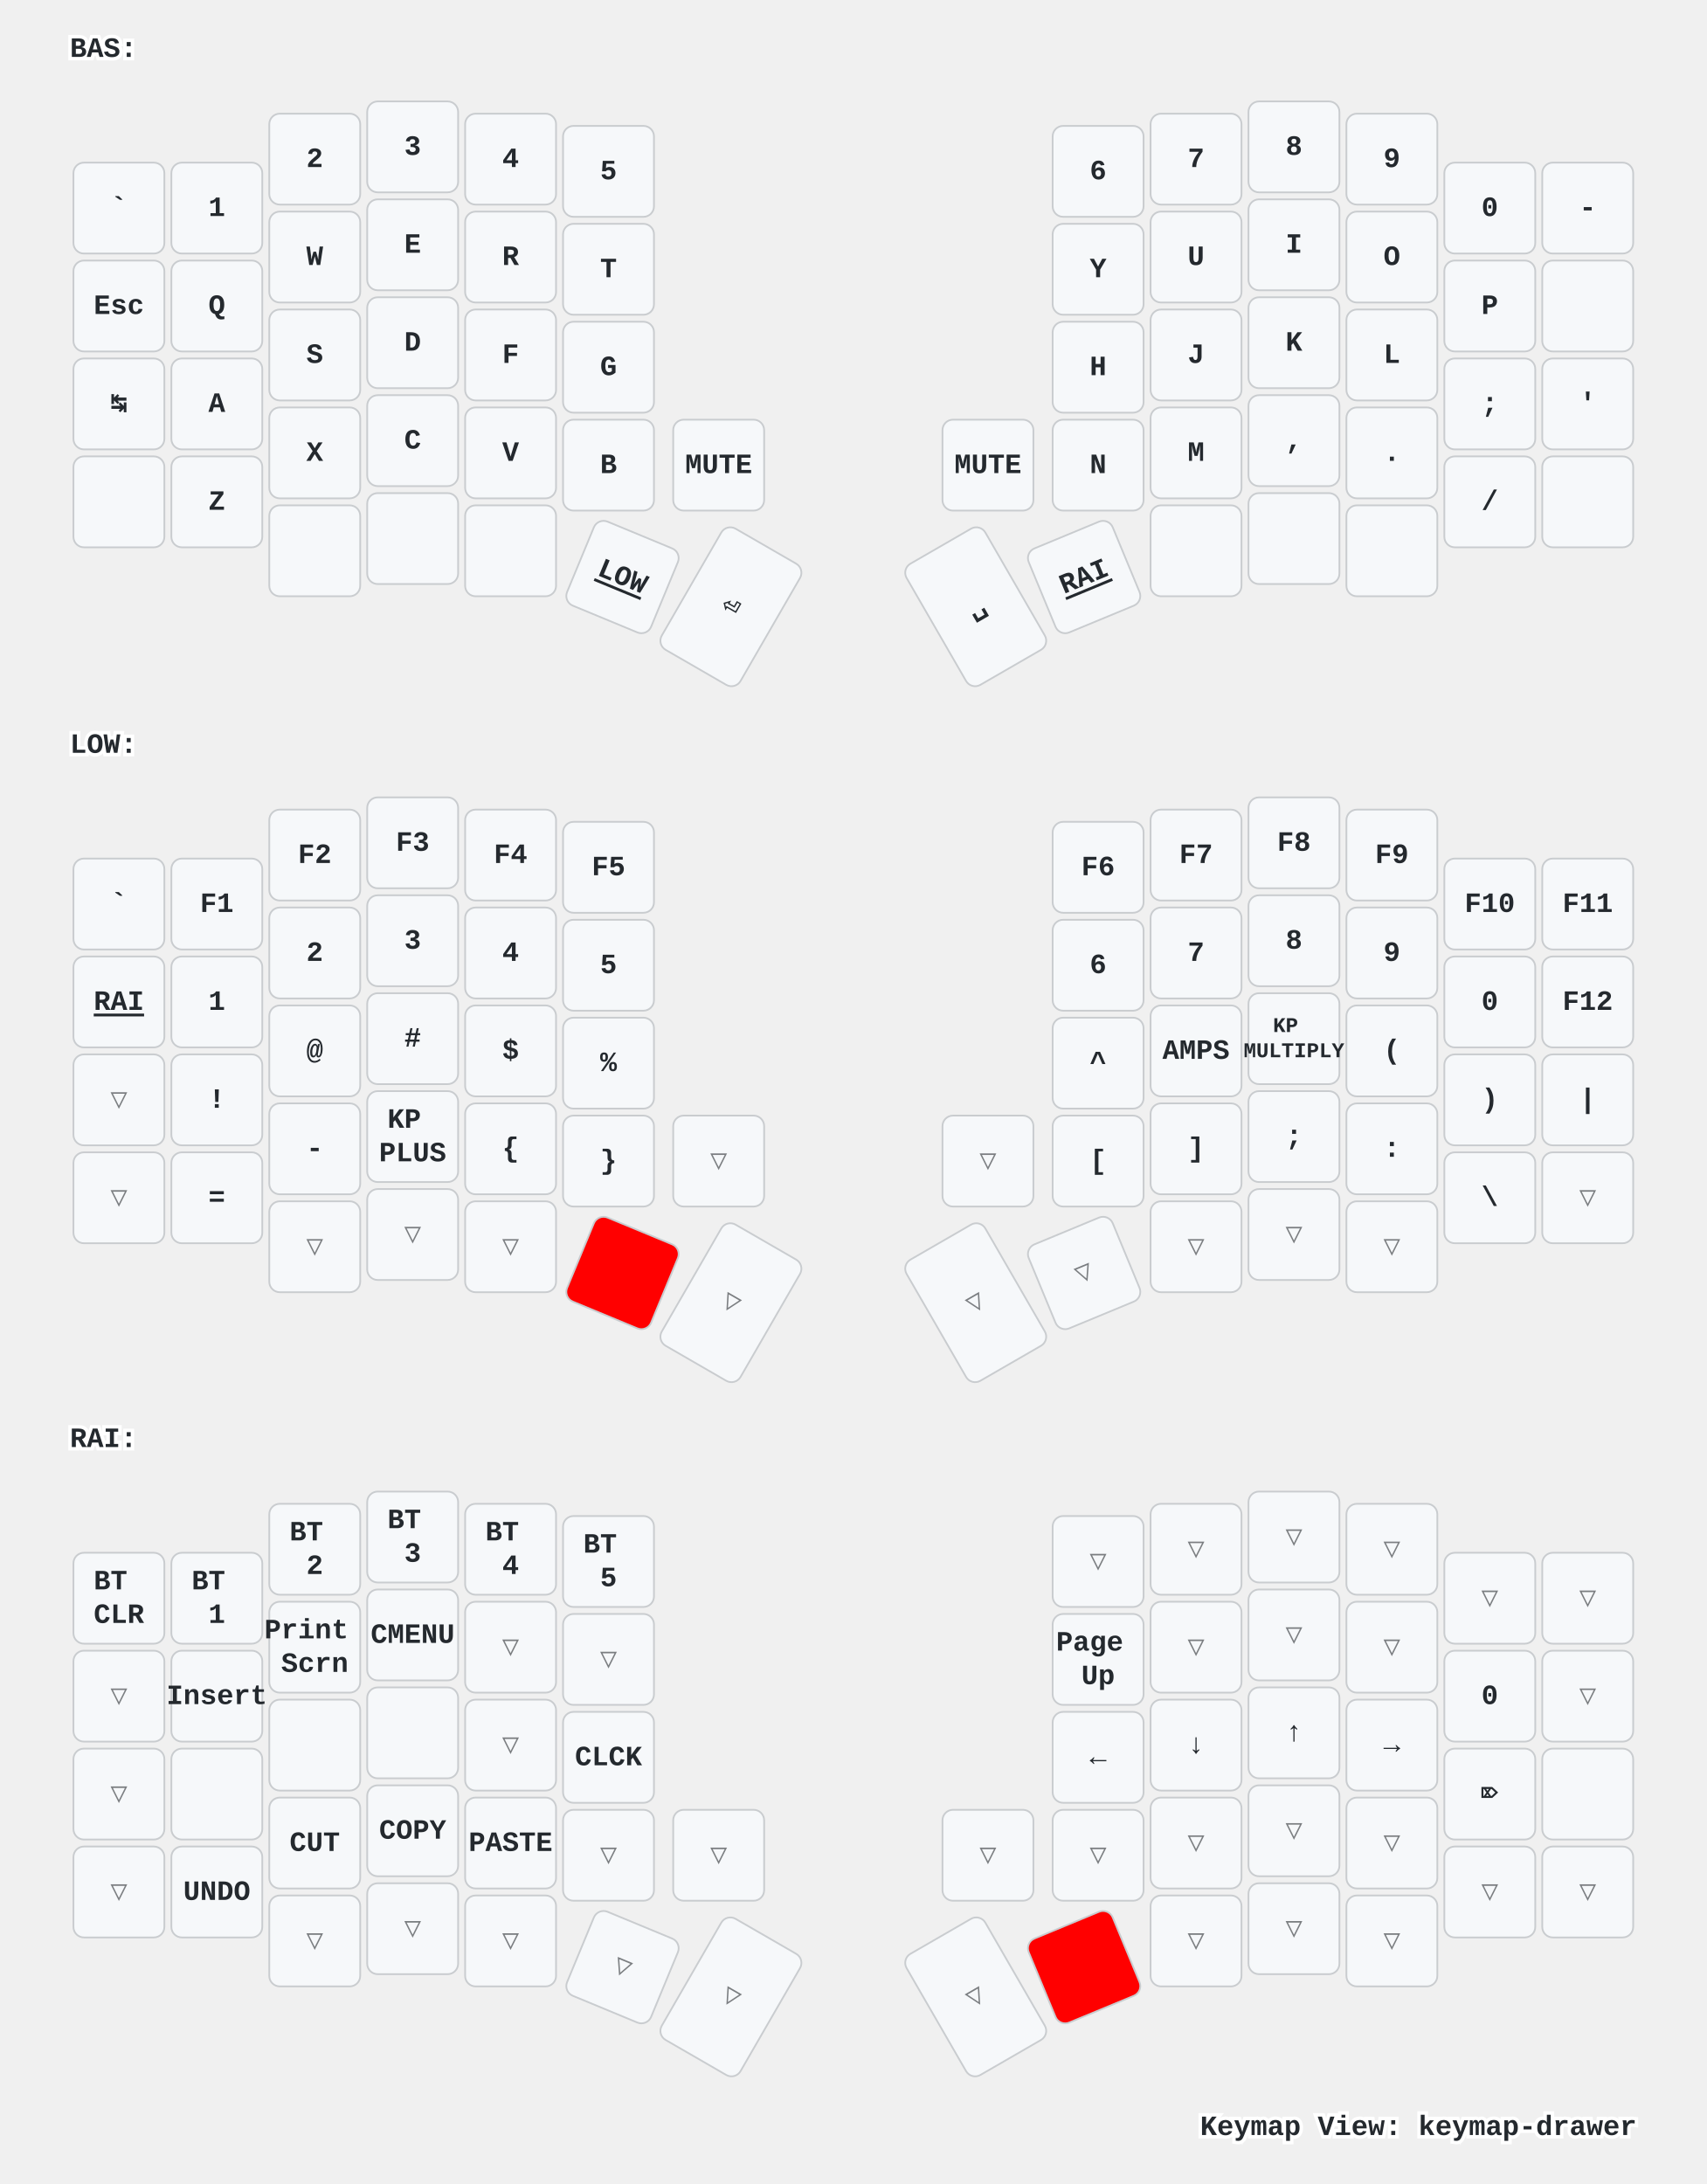
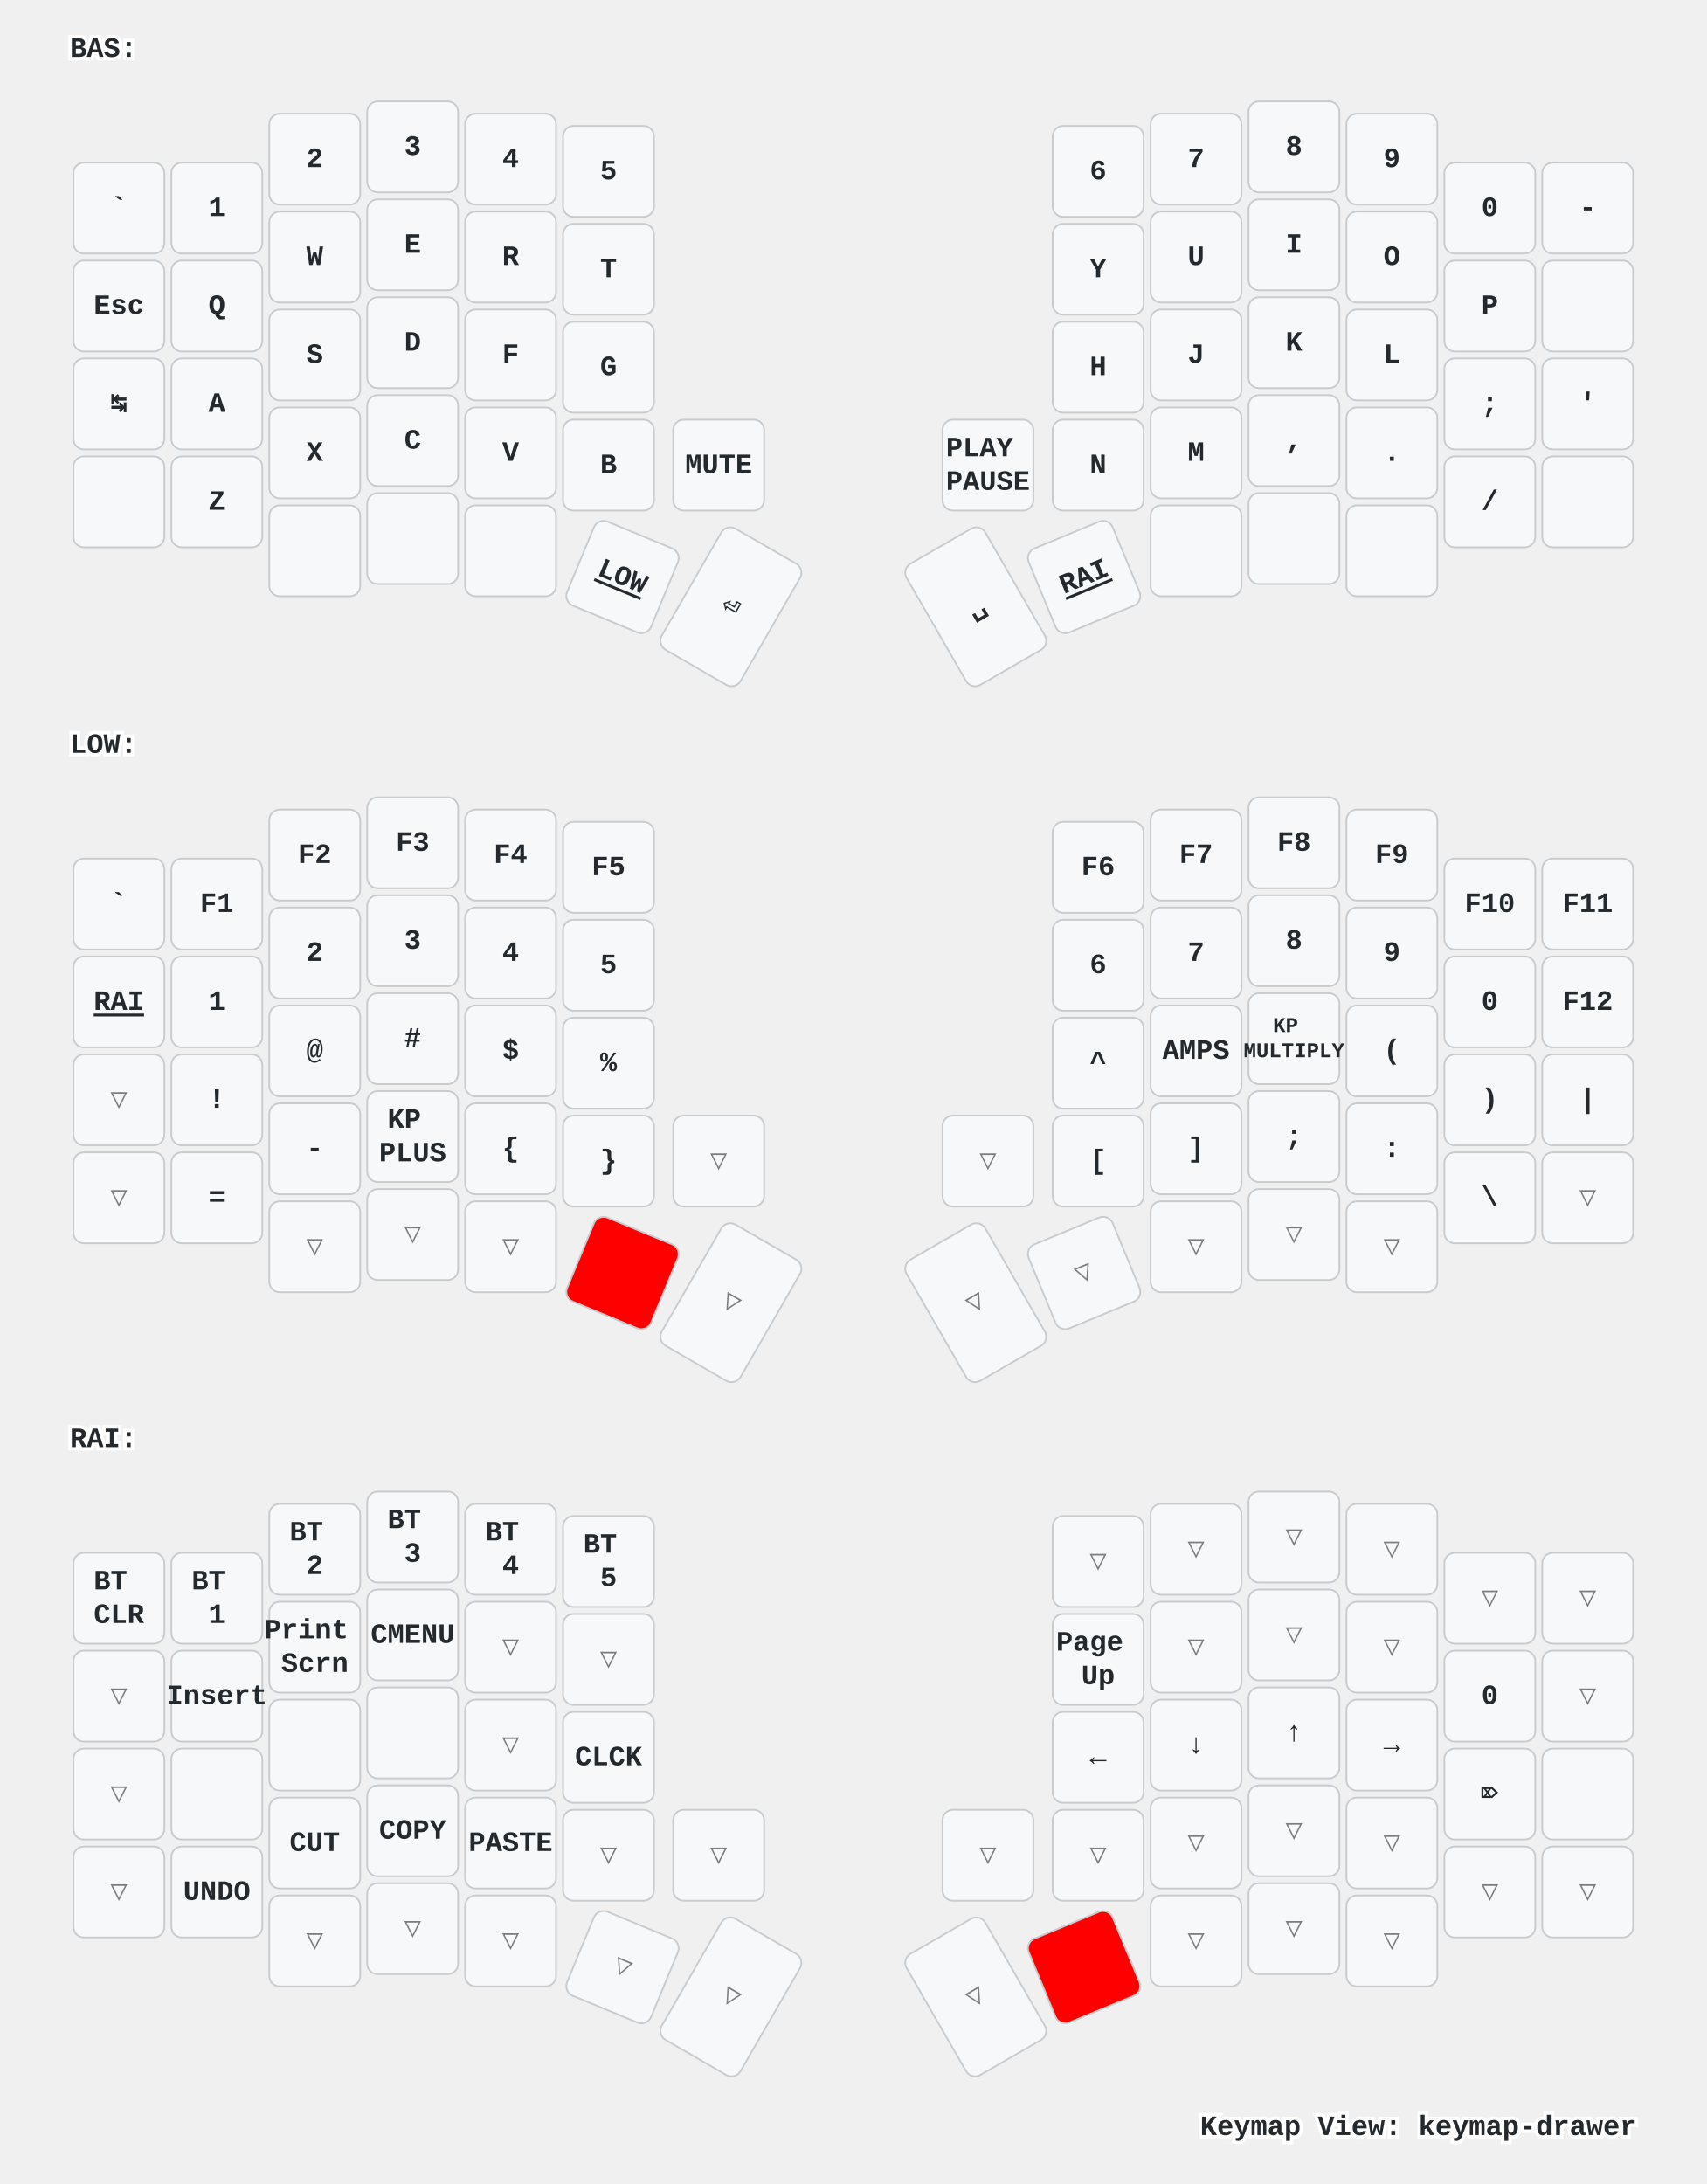
<svg xmlns="http://www.w3.org/2000/svg" xmlns:xlink="http://www.w3.org/1999/xlink" width="976" height="1249" viewBox="0 0 976 1249" class="keymap">
  <defs>/* start glyphs */
<svg id="mdi:apple-keyboard-command">
      <svg id="mdi-apple-keyboard-command" viewBox="0 0 24 24">
        <path d="M6,2A4,4 0 0,1 10,6V8H14V6A4,4 0 0,1 18,2A4,4 0 0,1 22,6A4,4 0 0,1 18,10H16V14H18A4,4 0 0,1 22,18A4,4 0 0,1 18,22A4,4 0 0,1 14,18V16H10V18A4,4 0 0,1 6,22A4,4 0 0,1 2,18A4,4 0 0,1 6,14H8V10H6A4,4 0 0,1 2,6A4,4 0 0,1 6,2M16,18A2,2 0 0,0 18,20A2,2 0 0,0 20,18A2,2 0 0,0 18,16H16V18M14,10H10V14H14V10M6,16A2,2 0 0,0 4,18A2,2 0 0,0 6,20A2,2 0 0,0 8,18V16H6M8,6A2,2 0 0,0 6,4A2,2 0 0,0 4,6A2,2 0 0,0 6,8H8V6M18,8A2,2 0 0,0 20,6A2,2 0 0,0 18,4A2,2 0 0,0 16,6V8H18Z" />
      </svg>
    </svg>
    <svg id="mdi:apple-keyboard-control">
      <svg id="mdi-apple-keyboard-control" viewBox="0 0 24 24">
        <path d="M19.78,11.78L18.36,13.19L12,6.83L5.64,13.19L4.22,11.78L12,4L19.78,11.78Z" />
      </svg>
    </svg>
    <svg id="mdi:apple-keyboard-option">
      <svg id="mdi-apple-keyboard-option" viewBox="0 0 24 24">
        <path d="M3,4H9.11L16.15,18H21V20H14.88L7.84,6H3V4M14,4H21V6H14V4Z" />
      </svg>
    </svg>
    <svg id="mdi:apple-keyboard-shift">
      <svg id="mdi-apple-keyboard-shift" viewBox="0 0 24 24">
        <path d="M15,18V12H17.17L12,6.83L6.83,12H9V18H15M12,4L22,14H17V20H7V14H2L12,4Z" />
      </svg>
    </svg>
    <svg id="mdi:backspace-outline">
      <svg id="mdi-backspace-outline" viewBox="0 0 24 24">
        <path d="M19,15.59L17.59,17L14,13.41L10.41,17L9,15.59L12.59,12L9,8.41L10.41,7L14,10.59L17.59,7L19,8.41L15.41,12L19,15.59M22,3A2,2 0 0,1 24,5V19A2,2 0 0,1 22,21H7C6.31,21 5.77,20.64 5.41,20.11L0,12L5.41,3.88C5.77,3.35 6.31,3 7,3H22M22,5H7L2.28,12L7,19H22V5Z" />
      </svg>
    </svg>
  </defs>/* end glyphs */
<style>/* inherit to force styles through use tags */
svg path {
    fill: inherit;
}

/* font and background color specifications */
svg.keymap {
    font-family: SFMono-Regular,Consolas,Liberation Mono,Menlo,monospace;
    font-size: 14px;
    font-kerning: normal;
    text-rendering: optimizeLegibility;
    fill: #24292e;
}

/* default key styling */
rect.key {
    fill: #f6f8fa;
}

rect.key, rect.combo {
    stroke: #c9cccf;
    stroke-width: 1;
}

/* default key side styling, only used is draw_key_sides is set */
rect.side {
    filter: brightness(90%);
}

/* color accent for combo boxes */
rect.combo, rect.combo-separate {
    fill: #cdf;
}

/* color accent for held keys */
rect.held, rect.combo.held {
    fill: #fdd;
}

/* color accent for ghost (optional) keys */
rect.ghost, rect.combo.ghost {
    stroke-dasharray: 4, 4;
    stroke-width: 2;
}

text {
    text-anchor: middle;
    dominant-baseline: middle;
}

/* styling for layer labels */
text.label {
    font-weight: bold;
    text-anchor: start;
    stroke: white;
    stroke-width: 4;
    paint-order: stroke;
}

/* styling for optional footer */
text.footer {
    text-anchor: end;
    dominant-baseline: auto;
    stroke: white;
    stroke-width: 4;
    paint-order: stroke;
}

/* styling for combo tap, and key non-tap label text */
text.combo, text.hold, text.shifted, text.left, text.right {
    font-size: 11px;
}

text.hold {
    text-anchor: middle;
    dominant-baseline: auto;
}

text.shifted {
    text-anchor: middle;
    dominant-baseline: hanging;
}

text.left {
    text-anchor: start;
}

text.right {
    text-anchor: end;
}

text.layer-activator {
    text-decoration: underline;
}

/* styling for hold/shifted label text in combo box */
text.combo.hold, text.combo.shifted, text.combo.left, text.combo.right {
    font-size: 8px;
}

/* lighter symbol for transparent keys */
text.trans {
    fill: #7b7e81;
}

/* styling for combo dendrons */
path.combo {
    stroke-width: 1;
    stroke: gray;
    fill: none;
}

/* Start Tabler Icons Cleanup */
/* cannot use height/width with glyphs */
.icon-tabler &gt; path {
    fill: inherit;
    stroke: inherit;
    stroke-width: 2;
}
/* hide tabler's default box */
.icon-tabler &gt; path[stroke="none"][fill="none"] {
    visibility: hidden;
}
/* End Tabler Icons Cleanup */

/* For default sytles, see https://github.com/caksoylar/keymap-drawer/blob/main/keymap_drawer/config.py#L85 */

svg.keymap {
  font-family: Ubuntu Mono, Inconsolata, Consolas, Liberation Mono, Menlo, monospace;
  font-size: 16px;
  font-weight: bold;
  text-rendering: optimizeLegibility;
}

/* Color accent for held keys
red = #f00
green = #0f0
blue = #00f
yellow = #ff0
cyan = #0ff
magenta = #f0f
white = #fff
black = #000
grey = #888
light grey = #ccc
#ffc
*/
rect.held, rect.combo.held {
    fill: #f00;
}

/* Technique borrowed and extended from https://github.com/englmaxi/zmk-config/blob/master/keymap-drawer/config.yaml */
.sym_sub_text.tap {
  translate: -5px 2px;
  font-size: 20px;
}
.sym_sub_text.shifted {
  translate: 10px 13px;
  font-size: 10px;
  opacity: 1.0;
}
.combo.sym_sub_text.tap {
  translate: -1px 1px;
}
.combo.sym_sub_text.shifted {
  translate: 7px 5px;
  font-size: 10px;
  opacity: 1.0;
}

/* Toggle */
.toggle.shifted {
  translate: -10px 12px;
}

.toggle.hold {
  translate: 13px -23px;
}

/* Variant for tap-dances */
.tap_dance.tap {
  translate: -7px 0px;
  font-size: 12px;
}
.tap_dance.shifted {
  translate: 7px 17px;
  font-size: 12px;
  opacity: 1.0;
}

/* Variant for symbol next to symbol */
.sym_by_sym.tap {
  translate: -6px 0px;
}
.sym_by_sym.shifted {
  translate: 10px 12px;
  opacity: 1.0;
}

.combo.sym_by_sym.tap {
  translate: -35px 0px;
}
.combo.sym_by_sym.shifted {
  translate: 35px 20px;
  opacity: 1.0;
}

.combo.sym_by_sym.hold {
  visibility: hidden;
}

/* hide hold box for combo sym_by_sym */
.combo.sym_by_sym.hold &gt; path[stroke="none"][fill="none"] {
  visibility: hidden;
}
</style>
  <g transform="translate(40, 0)" class="layer-BAS">
    <text x="0" y="28" class="label" id="BAS">BAS:</text>
    <g transform="translate(0, 56)">
      <g transform="translate(28, 63)" class="key keypos-0">
        <rect rx="6" ry="6" x="-26" y="-26" width="52" height="52" class="key" />
        <text x="0" y="0" class="key tap">`</text>
      </g>
      <g transform="translate(84, 63)" class="key keypos-1">
        <rect rx="6" ry="6" x="-26" y="-26" width="52" height="52" class="key" />
        <text x="0" y="0" class="key tap">1</text>
      </g>
      <g transform="translate(140, 35)" class="key keypos-2">
        <rect rx="6" ry="6" x="-26" y="-26" width="52" height="52" class="key" />
        <text x="0" y="0" class="key tap">2</text>
      </g>
      <g transform="translate(196, 28)" class="key keypos-3">
        <rect rx="6" ry="6" x="-26" y="-26" width="52" height="52" class="key" />
        <text x="0" y="0" class="key tap">3</text>
      </g>
      <g transform="translate(252, 35)" class="key keypos-4">
        <rect rx="6" ry="6" x="-26" y="-26" width="52" height="52" class="key" />
        <text x="0" y="0" class="key tap">4</text>
      </g>
      <g transform="translate(308, 42)" class="key keypos-5">
        <rect rx="6" ry="6" x="-26" y="-26" width="52" height="52" class="key" />
        <text x="0" y="0" class="key tap">5</text>
      </g>
      <g transform="translate(588, 42)" class="key keypos-6">
        <rect rx="6" ry="6" x="-26" y="-26" width="52" height="52" class="key" />
        <text x="0" y="0" class="key tap">6</text>
      </g>
      <g transform="translate(644, 35)" class="key keypos-7">
        <rect rx="6" ry="6" x="-26" y="-26" width="52" height="52" class="key" />
        <text x="0" y="0" class="key tap">7</text>
      </g>
      <g transform="translate(700, 28)" class="key keypos-8">
        <rect rx="6" ry="6" x="-26" y="-26" width="52" height="52" class="key" />
        <text x="0" y="0" class="key tap">8</text>
      </g>
      <g transform="translate(756, 35)" class="key keypos-9">
        <rect rx="6" ry="6" x="-26" y="-26" width="52" height="52" class="key" />
        <text x="0" y="0" class="key tap">9</text>
      </g>
      <g transform="translate(812, 63)" class="key keypos-10">
        <rect rx="6" ry="6" x="-26" y="-26" width="52" height="52" class="key" />
        <text x="0" y="0" class="key tap">0</text>
      </g>
      <g transform="translate(868, 63)" class="key keypos-11">
        <rect rx="6" ry="6" x="-26" y="-26" width="52" height="52" class="key" />
        <text x="0" y="0" class="key tap">-</text>
      </g>
      <g transform="translate(28, 119)" class="key keypos-12">
        <rect rx="6" ry="6" x="-26" y="-26" width="52" height="52" class="key" />
        <text x="0" y="0" class="key tap">Esc</text>
      </g>
      <g transform="translate(84, 119)" class="key keypos-13">
        <rect rx="6" ry="6" x="-26" y="-26" width="52" height="52" class="key" />
        <text x="0" y="0" class="key tap">Q</text>
      </g>
      <g transform="translate(140, 91)" class="key keypos-14">
        <rect rx="6" ry="6" x="-26" y="-26" width="52" height="52" class="key" />
        <text x="0" y="0" class="key tap">W</text>
      </g>
      <g transform="translate(196, 84)" class="key keypos-15">
        <rect rx="6" ry="6" x="-26" y="-26" width="52" height="52" class="key" />
        <text x="0" y="0" class="key tap">E</text>
      </g>
      <g transform="translate(252, 91)" class="key keypos-16">
        <rect rx="6" ry="6" x="-26" y="-26" width="52" height="52" class="key" />
        <text x="0" y="0" class="key tap">R</text>
      </g>
      <g transform="translate(308, 98)" class="key keypos-17">
        <rect rx="6" ry="6" x="-26" y="-26" width="52" height="52" class="key" />
        <text x="0" y="0" class="key tap">T</text>
      </g>
      <g transform="translate(588, 98)" class="key keypos-18">
        <rect rx="6" ry="6" x="-26" y="-26" width="52" height="52" class="key" />
        <text x="0" y="0" class="key tap">Y</text>
      </g>
      <g transform="translate(644, 91)" class="key keypos-19">
        <rect rx="6" ry="6" x="-26" y="-26" width="52" height="52" class="key" />
        <text x="0" y="0" class="key tap">U</text>
      </g>
      <g transform="translate(700, 84)" class="key keypos-20">
        <rect rx="6" ry="6" x="-26" y="-26" width="52" height="52" class="key" />
        <text x="0" y="0" class="key tap">I</text>
      </g>
      <g transform="translate(756, 91)" class="key keypos-21">
        <rect rx="6" ry="6" x="-26" y="-26" width="52" height="52" class="key" />
        <text x="0" y="0" class="key tap">O</text>
      </g>
      <g transform="translate(812, 119)" class="key keypos-22">
        <rect rx="6" ry="6" x="-26" y="-26" width="52" height="52" class="key" />
        <text x="0" y="0" class="key tap">P</text>
      </g>
      <g transform="translate(868, 119)" class="key keypos-23">
        <rect rx="6" ry="6" x="-26" y="-26" width="52" height="52" class="key" />
        <use href="#mdi:backspace-outline" xlink:href="#mdi:backspace-outline" x="-9" y="-9" height="18" width="18.0" class="key tap glyph mdi:backspace-outline" />
      </g>
      <g transform="translate(28, 175)" class="key keypos-24">
        <rect rx="6" ry="6" x="-26" y="-26" width="52" height="52" class="key" />
        <text x="0" y="0" class="key tap">↹</text>
      </g>
      <g transform="translate(84, 175)" class="key keypos-25">
        <rect rx="6" ry="6" x="-26" y="-26" width="52" height="52" class="key" />
        <text x="0" y="0" class="key tap">A</text>
      </g>
      <g transform="translate(140, 147)" class="key keypos-26">
        <rect rx="6" ry="6" x="-26" y="-26" width="52" height="52" class="key" />
        <text x="0" y="0" class="key tap">S</text>
      </g>
      <g transform="translate(196, 140)" class="key keypos-27">
        <rect rx="6" ry="6" x="-26" y="-26" width="52" height="52" class="key" />
        <text x="0" y="0" class="key tap">D</text>
      </g>
      <g transform="translate(252, 147)" class="key keypos-28">
        <rect rx="6" ry="6" x="-26" y="-26" width="52" height="52" class="key" />
        <text x="0" y="0" class="key tap">F</text>
      </g>
      <g transform="translate(308, 154)" class="key keypos-29">
        <rect rx="6" ry="6" x="-26" y="-26" width="52" height="52" class="key" />
        <text x="0" y="0" class="key tap">G</text>
      </g>
      <g transform="translate(588, 154)" class="key keypos-30">
        <rect rx="6" ry="6" x="-26" y="-26" width="52" height="52" class="key" />
        <text x="0" y="0" class="key tap">H</text>
      </g>
      <g transform="translate(644, 147)" class="key keypos-31">
        <rect rx="6" ry="6" x="-26" y="-26" width="52" height="52" class="key" />
        <text x="0" y="0" class="key tap">J</text>
      </g>
      <g transform="translate(700, 140)" class="key keypos-32">
        <rect rx="6" ry="6" x="-26" y="-26" width="52" height="52" class="key" />
        <text x="0" y="0" class="key tap">K</text>
      </g>
      <g transform="translate(756, 147)" class="key keypos-33">
        <rect rx="6" ry="6" x="-26" y="-26" width="52" height="52" class="key" />
        <text x="0" y="0" class="key tap">L</text>
      </g>
      <g transform="translate(812, 175)" class="key keypos-34">
        <rect rx="6" ry="6" x="-26" y="-26" width="52" height="52" class="key" />
        <text x="0" y="0" class="key tap">;</text>
      </g>
      <g transform="translate(868, 175)" class="key keypos-35">
        <rect rx="6" ry="6" x="-26" y="-26" width="52" height="52" class="key" />
        <text x="0" y="0" class="key tap">'</text>
      </g>
      <g transform="translate(28, 231)" class="key keypos-36">
        <rect rx="6" ry="6" x="-26" y="-26" width="52" height="52" class="key" />
        <use href="#mdi:apple-keyboard-shift" xlink:href="#mdi:apple-keyboard-shift" x="-9" y="-9" height="18" width="18.0" class="key tap glyph mdi:apple-keyboard-shift" />
      </g>
      <g transform="translate(84, 231)" class="key keypos-37">
        <rect rx="6" ry="6" x="-26" y="-26" width="52" height="52" class="key" />
        <text x="0" y="0" class="key tap">Z</text>
      </g>
      <g transform="translate(140, 203)" class="key keypos-38">
        <rect rx="6" ry="6" x="-26" y="-26" width="52" height="52" class="key" />
        <text x="0" y="0" class="key tap">X</text>
      </g>
      <g transform="translate(196, 196)" class="key keypos-39">
        <rect rx="6" ry="6" x="-26" y="-26" width="52" height="52" class="key" />
        <text x="0" y="0" class="key tap">C</text>
      </g>
      <g transform="translate(252, 203)" class="key keypos-40">
        <rect rx="6" ry="6" x="-26" y="-26" width="52" height="52" class="key" />
        <text x="0" y="0" class="key tap">V</text>
      </g>
      <g transform="translate(308, 210)" class="key keypos-41">
        <rect rx="6" ry="6" x="-26" y="-26" width="52" height="52" class="key" />
        <text x="0" y="0" class="key tap">B</text>
      </g>
      <g transform="translate(371, 210)" class="key keypos-42">
        <rect rx="6" ry="6" x="-26" y="-26" width="52" height="52" class="key" />
        <text x="0" y="0" class="key tap">MUTE</text>
      </g>
      <g transform="translate(525, 210)" class="key keypos-43">
        <rect rx="6" ry="6" x="-26" y="-26" width="52" height="52" class="key" />
-         <text x="0" y="0" class="key tap">MUTE</text>
+         <text x="0" y="0" class="key tap">
+           <tspan x="0" dy="-0.6em">PLAY</tspan>
+           <tspan x="0" dy="1.2em">PAUSE</tspan>
+         </text>
      </g>
      <g transform="translate(588, 210)" class="key keypos-44">
        <rect rx="6" ry="6" x="-26" y="-26" width="52" height="52" class="key" />
        <text x="0" y="0" class="key tap">N</text>
      </g>
      <g transform="translate(644, 203)" class="key keypos-45">
        <rect rx="6" ry="6" x="-26" y="-26" width="52" height="52" class="key" />
        <text x="0" y="0" class="key tap">M</text>
      </g>
      <g transform="translate(700, 196)" class="key keypos-46">
        <rect rx="6" ry="6" x="-26" y="-26" width="52" height="52" class="key" />
        <text x="0" y="0" class="key tap">,</text>
      </g>
      <g transform="translate(756, 203)" class="key keypos-47">
        <rect rx="6" ry="6" x="-26" y="-26" width="52" height="52" class="key" />
        <text x="0" y="0" class="key tap">.</text>
      </g>
      <g transform="translate(812, 231)" class="key keypos-48">
        <rect rx="6" ry="6" x="-26" y="-26" width="52" height="52" class="key" />
        <text x="0" y="0" class="key tap">/</text>
      </g>
      <g transform="translate(868, 231)" class="key keypos-49">
        <rect rx="6" ry="6" x="-26" y="-26" width="52" height="52" class="key" />
        <use href="#mdi:apple-keyboard-shift" xlink:href="#mdi:apple-keyboard-shift" x="-9" y="-9" height="18" width="18.0" class="key tap glyph mdi:apple-keyboard-shift" />
      </g>
      <g transform="translate(140, 259)" class="key keypos-50">
        <rect rx="6" ry="6" x="-26" y="-26" width="52" height="52" class="key" />
        <use href="#mdi:apple-keyboard-command" xlink:href="#mdi:apple-keyboard-command" x="-9" y="-9" height="18" width="18.0" class="key tap glyph mdi:apple-keyboard-command" />
      </g>
      <g transform="translate(196, 252)" class="key keypos-51">
        <rect rx="6" ry="6" x="-26" y="-26" width="52" height="52" class="key" />
        <use href="#mdi:apple-keyboard-option" xlink:href="#mdi:apple-keyboard-option" x="-9" y="-9" height="18" width="18.0" class="key tap glyph mdi:apple-keyboard-option" />
      </g>
      <g transform="translate(252, 259)" class="key keypos-52">
        <rect rx="6" ry="6" x="-26" y="-26" width="52" height="52" class="key" />
        <use href="#mdi:apple-keyboard-control" xlink:href="#mdi:apple-keyboard-control" x="-9" y="-9" height="18" width="18.0" class="key tap glyph mdi:apple-keyboard-control" />
      </g>
      <g transform="translate(316, 274) rotate(22.5)" class="key keypos-53">
        <rect rx="6" ry="6" x="-26" y="-26" width="52" height="52" class="key" />
        <a href="#LOW">
          <text x="0" y="0" class="key tap layer-activator">LOW</text>
        </a>
      </g>
      <g transform="translate(378, 291) rotate(30.0)" class="key keypos-54">
        <rect rx="6" ry="6" x="-26" y="-40" width="52" height="80" class="key" />
        <text x="0" y="0" class="key tap">⏎</text>
      </g>
      <g transform="translate(518, 291) rotate(-30.0)" class="key keypos-55">
        <rect rx="6" ry="6" x="-26" y="-40" width="52" height="80" class="key" />
        <text x="0" y="0" class="key tap">␣</text>
      </g>
      <g transform="translate(580, 274) rotate(-22.5)" class="key keypos-56">
        <rect rx="6" ry="6" x="-26" y="-26" width="52" height="52" class="key" />
        <a href="#RAI">
          <text x="0" y="0" class="key tap layer-activator">RAI</text>
        </a>
      </g>
      <g transform="translate(644, 259)" class="key keypos-57">
        <rect rx="6" ry="6" x="-26" y="-26" width="52" height="52" class="key" />
        <use href="#mdi:apple-keyboard-control" xlink:href="#mdi:apple-keyboard-control" x="-9" y="-9" height="18" width="18.0" class="key tap glyph mdi:apple-keyboard-control" />
      </g>
      <g transform="translate(700, 252)" class="key keypos-58">
        <rect rx="6" ry="6" x="-26" y="-26" width="52" height="52" class="key" />
        <use href="#mdi:apple-keyboard-option" xlink:href="#mdi:apple-keyboard-option" x="-9" y="-9" height="18" width="18.0" class="key tap glyph mdi:apple-keyboard-option" />
      </g>
      <g transform="translate(756, 259)" class="key keypos-59">
        <rect rx="6" ry="6" x="-26" y="-26" width="52" height="52" class="key" />
        <use href="#mdi:apple-keyboard-command" xlink:href="#mdi:apple-keyboard-command" x="-9" y="-9" height="18" width="18.0" class="key tap glyph mdi:apple-keyboard-command" />
      </g>
    </g>
  </g>
  <g transform="translate(40, 398)" class="layer-LOW">
    <text x="0" y="28" class="label" id="LOW">LOW:</text>
    <g transform="translate(0, 56)">
      <g transform="translate(28, 63)" class="key keypos-0">
        <rect rx="6" ry="6" x="-26" y="-26" width="52" height="52" class="key" />
        <text x="0" y="0" class="key tap">`</text>
      </g>
      <g transform="translate(84, 63)" class="key keypos-1">
        <rect rx="6" ry="6" x="-26" y="-26" width="52" height="52" class="key" />
        <text x="0" y="0" class="key tap">F1</text>
      </g>
      <g transform="translate(140, 35)" class="key keypos-2">
        <rect rx="6" ry="6" x="-26" y="-26" width="52" height="52" class="key" />
        <text x="0" y="0" class="key tap">F2</text>
      </g>
      <g transform="translate(196, 28)" class="key keypos-3">
        <rect rx="6" ry="6" x="-26" y="-26" width="52" height="52" class="key" />
        <text x="0" y="0" class="key tap">F3</text>
      </g>
      <g transform="translate(252, 35)" class="key keypos-4">
        <rect rx="6" ry="6" x="-26" y="-26" width="52" height="52" class="key" />
        <text x="0" y="0" class="key tap">F4</text>
      </g>
      <g transform="translate(308, 42)" class="key keypos-5">
        <rect rx="6" ry="6" x="-26" y="-26" width="52" height="52" class="key" />
        <text x="0" y="0" class="key tap">F5</text>
      </g>
      <g transform="translate(588, 42)" class="key keypos-6">
        <rect rx="6" ry="6" x="-26" y="-26" width="52" height="52" class="key" />
        <text x="0" y="0" class="key tap">F6</text>
      </g>
      <g transform="translate(644, 35)" class="key keypos-7">
        <rect rx="6" ry="6" x="-26" y="-26" width="52" height="52" class="key" />
        <text x="0" y="0" class="key tap">F7</text>
      </g>
      <g transform="translate(700, 28)" class="key keypos-8">
        <rect rx="6" ry="6" x="-26" y="-26" width="52" height="52" class="key" />
        <text x="0" y="0" class="key tap">F8</text>
      </g>
      <g transform="translate(756, 35)" class="key keypos-9">
        <rect rx="6" ry="6" x="-26" y="-26" width="52" height="52" class="key" />
        <text x="0" y="0" class="key tap">F9</text>
      </g>
      <g transform="translate(812, 63)" class="key keypos-10">
        <rect rx="6" ry="6" x="-26" y="-26" width="52" height="52" class="key" />
        <text x="0" y="0" class="key tap">F10</text>
      </g>
      <g transform="translate(868, 63)" class="key keypos-11">
        <rect rx="6" ry="6" x="-26" y="-26" width="52" height="52" class="key" />
        <text x="0" y="0" class="key tap">F11</text>
      </g>
      <g transform="translate(28, 119)" class="key keypos-12">
        <rect rx="6" ry="6" x="-26" y="-26" width="52" height="52" class="key" />
        <a href="#RAI">
          <text x="0" y="0" class="key tap layer-activator">RAI</text>
        </a>
      </g>
      <g transform="translate(84, 119)" class="key keypos-13">
        <rect rx="6" ry="6" x="-26" y="-26" width="52" height="52" class="key" />
        <text x="0" y="0" class="key tap">1</text>
      </g>
      <g transform="translate(140, 91)" class="key keypos-14">
        <rect rx="6" ry="6" x="-26" y="-26" width="52" height="52" class="key" />
        <text x="0" y="0" class="key tap">2</text>
      </g>
      <g transform="translate(196, 84)" class="key keypos-15">
        <rect rx="6" ry="6" x="-26" y="-26" width="52" height="52" class="key" />
        <text x="0" y="0" class="key tap">3</text>
      </g>
      <g transform="translate(252, 91)" class="key keypos-16">
        <rect rx="6" ry="6" x="-26" y="-26" width="52" height="52" class="key" />
        <text x="0" y="0" class="key tap">4</text>
      </g>
      <g transform="translate(308, 98)" class="key keypos-17">
        <rect rx="6" ry="6" x="-26" y="-26" width="52" height="52" class="key" />
        <text x="0" y="0" class="key tap">5</text>
      </g>
      <g transform="translate(588, 98)" class="key keypos-18">
        <rect rx="6" ry="6" x="-26" y="-26" width="52" height="52" class="key" />
        <text x="0" y="0" class="key tap">6</text>
      </g>
      <g transform="translate(644, 91)" class="key keypos-19">
        <rect rx="6" ry="6" x="-26" y="-26" width="52" height="52" class="key" />
        <text x="0" y="0" class="key tap">7</text>
      </g>
      <g transform="translate(700, 84)" class="key keypos-20">
        <rect rx="6" ry="6" x="-26" y="-26" width="52" height="52" class="key" />
        <text x="0" y="0" class="key tap">8</text>
      </g>
      <g transform="translate(756, 91)" class="key keypos-21">
        <rect rx="6" ry="6" x="-26" y="-26" width="52" height="52" class="key" />
        <text x="0" y="0" class="key tap">9</text>
      </g>
      <g transform="translate(812, 119)" class="key keypos-22">
        <rect rx="6" ry="6" x="-26" y="-26" width="52" height="52" class="key" />
        <text x="0" y="0" class="key tap">0</text>
      </g>
      <g transform="translate(868, 119)" class="key keypos-23">
        <rect rx="6" ry="6" x="-26" y="-26" width="52" height="52" class="key" />
        <text x="0" y="0" class="key tap">F12</text>
      </g>
      <g transform="translate(28, 175)" class="key trans keypos-24">
        <rect rx="6" ry="6" x="-26" y="-26" width="52" height="52" class="key trans" />
        <text x="0" y="0" class="key trans tap">▽</text>
      </g>
      <g transform="translate(84, 175)" class="key keypos-25">
        <rect rx="6" ry="6" x="-26" y="-26" width="52" height="52" class="key" />
        <text x="0" y="0" class="key tap">!</text>
      </g>
      <g transform="translate(140, 147)" class="key keypos-26">
        <rect rx="6" ry="6" x="-26" y="-26" width="52" height="52" class="key" />
        <text x="0" y="0" class="key tap">@</text>
      </g>
      <g transform="translate(196, 140)" class="key keypos-27">
        <rect rx="6" ry="6" x="-26" y="-26" width="52" height="52" class="key" />
        <text x="0" y="0" class="key tap">#</text>
      </g>
      <g transform="translate(252, 147)" class="key keypos-28">
        <rect rx="6" ry="6" x="-26" y="-26" width="52" height="52" class="key" />
        <text x="0" y="0" class="key tap">$</text>
      </g>
      <g transform="translate(308, 154)" class="key keypos-29">
        <rect rx="6" ry="6" x="-26" y="-26" width="52" height="52" class="key" />
        <text x="0" y="0" class="key tap">%</text>
      </g>
      <g transform="translate(588, 154)" class="key keypos-30">
        <rect rx="6" ry="6" x="-26" y="-26" width="52" height="52" class="key" />
        <text x="0" y="0" class="key tap">^</text>
      </g>
      <g transform="translate(644, 147)" class="key keypos-31">
        <rect rx="6" ry="6" x="-26" y="-26" width="52" height="52" class="key" />
        <text x="0" y="0" class="key tap">AMPS</text>
      </g>
      <g transform="translate(700, 140)" class="key keypos-32">
        <rect rx="6" ry="6" x="-26" y="-26" width="52" height="52" class="key" />
        <text x="0" y="0" class="key tap">
          <tspan x="0" dy="-0.6em" style="font-size: 75%">KP</tspan>
          <tspan x="0" dy="1.2em" style="font-size: 75%">MULTIPLY</tspan>
        </text>
      </g>
      <g transform="translate(756, 147)" class="key keypos-33">
        <rect rx="6" ry="6" x="-26" y="-26" width="52" height="52" class="key" />
        <text x="0" y="0" class="key tap">(</text>
      </g>
      <g transform="translate(812, 175)" class="key keypos-34">
        <rect rx="6" ry="6" x="-26" y="-26" width="52" height="52" class="key" />
        <text x="0" y="0" class="key tap">)</text>
      </g>
      <g transform="translate(868, 175)" class="key keypos-35">
        <rect rx="6" ry="6" x="-26" y="-26" width="52" height="52" class="key" />
        <text x="0" y="0" class="key tap">|</text>
      </g>
      <g transform="translate(28, 231)" class="key trans keypos-36">
        <rect rx="6" ry="6" x="-26" y="-26" width="52" height="52" class="key trans" />
        <text x="0" y="0" class="key trans tap">▽</text>
      </g>
      <g transform="translate(84, 231)" class="key keypos-37">
        <rect rx="6" ry="6" x="-26" y="-26" width="52" height="52" class="key" />
        <text x="0" y="0" class="key tap">=</text>
      </g>
      <g transform="translate(140, 203)" class="key keypos-38">
        <rect rx="6" ry="6" x="-26" y="-26" width="52" height="52" class="key" />
        <text x="0" y="0" class="key tap">-</text>
      </g>
      <g transform="translate(196, 196)" class="key keypos-39">
        <rect rx="6" ry="6" x="-26" y="-26" width="52" height="52" class="key" />
        <text x="0" y="0" class="key tap">
          <tspan x="0" dy="-0.6em">KP</tspan>
          <tspan x="0" dy="1.2em">PLUS</tspan>
        </text>
      </g>
      <g transform="translate(252, 203)" class="key keypos-40">
        <rect rx="6" ry="6" x="-26" y="-26" width="52" height="52" class="key" />
        <text x="0" y="0" class="key tap">{</text>
      </g>
      <g transform="translate(308, 210)" class="key keypos-41">
        <rect rx="6" ry="6" x="-26" y="-26" width="52" height="52" class="key" />
        <text x="0" y="0" class="key tap">}</text>
      </g>
      <g transform="translate(371, 210)" class="key trans keypos-42">
        <rect rx="6" ry="6" x="-26" y="-26" width="52" height="52" class="key trans" />
        <text x="0" y="0" class="key trans tap">▽</text>
      </g>
      <g transform="translate(525, 210)" class="key trans keypos-43">
        <rect rx="6" ry="6" x="-26" y="-26" width="52" height="52" class="key trans" />
        <text x="0" y="0" class="key trans tap">▽</text>
      </g>
      <g transform="translate(588, 210)" class="key keypos-44">
        <rect rx="6" ry="6" x="-26" y="-26" width="52" height="52" class="key" />
        <text x="0" y="0" class="key tap">[</text>
      </g>
      <g transform="translate(644, 203)" class="key keypos-45">
        <rect rx="6" ry="6" x="-26" y="-26" width="52" height="52" class="key" />
        <text x="0" y="0" class="key tap">]</text>
      </g>
      <g transform="translate(700, 196)" class="key keypos-46">
        <rect rx="6" ry="6" x="-26" y="-26" width="52" height="52" class="key" />
        <text x="0" y="0" class="key tap">;</text>
      </g>
      <g transform="translate(756, 203)" class="key keypos-47">
        <rect rx="6" ry="6" x="-26" y="-26" width="52" height="52" class="key" />
        <text x="0" y="0" class="key tap">:</text>
      </g>
      <g transform="translate(812, 231)" class="key keypos-48">
        <rect rx="6" ry="6" x="-26" y="-26" width="52" height="52" class="key" />
        <text x="0" y="0" class="key tap">\</text>
      </g>
      <g transform="translate(868, 231)" class="key trans keypos-49">
        <rect rx="6" ry="6" x="-26" y="-26" width="52" height="52" class="key trans" />
        <text x="0" y="0" class="key trans tap">▽</text>
      </g>
      <g transform="translate(140, 259)" class="key trans keypos-50">
        <rect rx="6" ry="6" x="-26" y="-26" width="52" height="52" class="key trans" />
        <text x="0" y="0" class="key trans tap">▽</text>
      </g>
      <g transform="translate(196, 252)" class="key trans keypos-51">
        <rect rx="6" ry="6" x="-26" y="-26" width="52" height="52" class="key trans" />
        <text x="0" y="0" class="key trans tap">▽</text>
      </g>
      <g transform="translate(252, 259)" class="key trans keypos-52">
        <rect rx="6" ry="6" x="-26" y="-26" width="52" height="52" class="key trans" />
        <text x="0" y="0" class="key trans tap">▽</text>
      </g>
      <g transform="translate(316, 274) rotate(22.5)" class="key held keypos-53">
        <rect rx="6" ry="6" x="-26" y="-26" width="52" height="52" class="key held" />
      </g>
      <g transform="translate(378, 291) rotate(30.0)" class="key trans keypos-54">
        <rect rx="6" ry="6" x="-26" y="-40" width="52" height="80" class="key trans" />
        <text x="0" y="0" class="key trans tap">▽</text>
      </g>
      <g transform="translate(518, 291) rotate(-30.0)" class="key trans keypos-55">
        <rect rx="6" ry="6" x="-26" y="-40" width="52" height="80" class="key trans" />
        <text x="0" y="0" class="key trans tap">▽</text>
      </g>
      <g transform="translate(580, 274) rotate(-22.5)" class="key trans keypos-56">
        <rect rx="6" ry="6" x="-26" y="-26" width="52" height="52" class="key trans" />
        <text x="0" y="0" class="key trans tap">▽</text>
      </g>
      <g transform="translate(644, 259)" class="key trans keypos-57">
        <rect rx="6" ry="6" x="-26" y="-26" width="52" height="52" class="key trans" />
        <text x="0" y="0" class="key trans tap">▽</text>
      </g>
      <g transform="translate(700, 252)" class="key trans keypos-58">
        <rect rx="6" ry="6" x="-26" y="-26" width="52" height="52" class="key trans" />
        <text x="0" y="0" class="key trans tap">▽</text>
      </g>
      <g transform="translate(756, 259)" class="key trans keypos-59">
        <rect rx="6" ry="6" x="-26" y="-26" width="52" height="52" class="key trans" />
        <text x="0" y="0" class="key trans tap">▽</text>
      </g>
    </g>
  </g>
  <g transform="translate(40, 795)" class="layer-RAI">
    <text x="0" y="28" class="label" id="RAI">RAI:</text>
    <g transform="translate(0, 56)">
      <g transform="translate(28, 63)" class="key keypos-0">
        <rect rx="6" ry="6" x="-26" y="-26" width="52" height="52" class="key" />
        <text x="0" y="0" class="key tap">
          <tspan x="0" dy="-0.6em">BT</tspan>
          <tspan x="0" dy="1.2em">CLR</tspan>
        </text>
      </g>
      <g transform="translate(84, 63)" class="key keypos-1">
        <rect rx="6" ry="6" x="-26" y="-26" width="52" height="52" class="key" />
        <text x="0" y="0" class="key tap">
          <tspan x="0" dy="-0.6em">BT</tspan>
          <tspan x="0" dy="1.2em">1</tspan>
        </text>
      </g>
      <g transform="translate(140, 35)" class="key keypos-2">
        <rect rx="6" ry="6" x="-26" y="-26" width="52" height="52" class="key" />
        <text x="0" y="0" class="key tap">
          <tspan x="0" dy="-0.6em">BT</tspan>
          <tspan x="0" dy="1.2em">2</tspan>
        </text>
      </g>
      <g transform="translate(196, 28)" class="key keypos-3">
        <rect rx="6" ry="6" x="-26" y="-26" width="52" height="52" class="key" />
        <text x="0" y="0" class="key tap">
          <tspan x="0" dy="-0.6em">BT</tspan>
          <tspan x="0" dy="1.2em">3</tspan>
        </text>
      </g>
      <g transform="translate(252, 35)" class="key keypos-4">
        <rect rx="6" ry="6" x="-26" y="-26" width="52" height="52" class="key" />
        <text x="0" y="0" class="key tap">
          <tspan x="0" dy="-0.6em">BT</tspan>
          <tspan x="0" dy="1.2em">4</tspan>
        </text>
      </g>
      <g transform="translate(308, 42)" class="key keypos-5">
        <rect rx="6" ry="6" x="-26" y="-26" width="52" height="52" class="key" />
        <text x="0" y="0" class="key tap">
          <tspan x="0" dy="-0.6em">BT</tspan>
          <tspan x="0" dy="1.2em">5</tspan>
        </text>
      </g>
      <g transform="translate(588, 42)" class="key trans keypos-6">
        <rect rx="6" ry="6" x="-26" y="-26" width="52" height="52" class="key trans" />
        <text x="0" y="0" class="key trans tap">▽</text>
      </g>
      <g transform="translate(644, 35)" class="key trans keypos-7">
        <rect rx="6" ry="6" x="-26" y="-26" width="52" height="52" class="key trans" />
        <text x="0" y="0" class="key trans tap">▽</text>
      </g>
      <g transform="translate(700, 28)" class="key trans keypos-8">
        <rect rx="6" ry="6" x="-26" y="-26" width="52" height="52" class="key trans" />
        <text x="0" y="0" class="key trans tap">▽</text>
      </g>
      <g transform="translate(756, 35)" class="key trans keypos-9">
        <rect rx="6" ry="6" x="-26" y="-26" width="52" height="52" class="key trans" />
        <text x="0" y="0" class="key trans tap">▽</text>
      </g>
      <g transform="translate(812, 63)" class="key trans keypos-10">
        <rect rx="6" ry="6" x="-26" y="-26" width="52" height="52" class="key trans" />
        <text x="0" y="0" class="key trans tap">▽</text>
      </g>
      <g transform="translate(868, 63)" class="key trans keypos-11">
        <rect rx="6" ry="6" x="-26" y="-26" width="52" height="52" class="key trans" />
        <text x="0" y="0" class="key trans tap">▽</text>
      </g>
      <g transform="translate(28, 119)" class="key trans keypos-12">
        <rect rx="6" ry="6" x="-26" y="-26" width="52" height="52" class="key trans" />
        <text x="0" y="0" class="key trans tap">▽</text>
      </g>
      <g transform="translate(84, 119)" class="key keypos-13">
        <rect rx="6" ry="6" x="-26" y="-26" width="52" height="52" class="key" />
        <text x="0" y="0" class="key tap">Insert</text>
      </g>
      <g transform="translate(140, 91)" class="key keypos-14">
        <rect rx="6" ry="6" x="-26" y="-26" width="52" height="52" class="key" />
        <text x="0" y="0" class="key tap">
          <tspan x="0" dy="-0.6em">Print</tspan>
          <tspan x="0" dy="1.2em">Scrn</tspan>
        </text>
      </g>
      <g transform="translate(196, 84)" class="key keypos-15">
        <rect rx="6" ry="6" x="-26" y="-26" width="52" height="52" class="key" />
        <text x="0" y="0" class="key tap">CMENU</text>
      </g>
      <g transform="translate(252, 91)" class="key trans keypos-16">
        <rect rx="6" ry="6" x="-26" y="-26" width="52" height="52" class="key trans" />
        <text x="0" y="0" class="key trans tap">▽</text>
      </g>
      <g transform="translate(308, 98)" class="key trans keypos-17">
        <rect rx="6" ry="6" x="-26" y="-26" width="52" height="52" class="key trans" />
        <text x="0" y="0" class="key trans tap">▽</text>
      </g>
      <g transform="translate(588, 98)" class="key keypos-18">
        <rect rx="6" ry="6" x="-26" y="-26" width="52" height="52" class="key" />
        <text x="0" y="0" class="key tap">
          <tspan x="0" dy="-0.6em">Page</tspan>
          <tspan x="0" dy="1.2em">Up</tspan>
        </text>
      </g>
      <g transform="translate(644, 91)" class="key trans keypos-19">
        <rect rx="6" ry="6" x="-26" y="-26" width="52" height="52" class="key trans" />
        <text x="0" y="0" class="key trans tap">▽</text>
      </g>
      <g transform="translate(700, 84)" class="key trans keypos-20">
        <rect rx="6" ry="6" x="-26" y="-26" width="52" height="52" class="key trans" />
        <text x="0" y="0" class="key trans tap">▽</text>
      </g>
      <g transform="translate(756, 91)" class="key trans keypos-21">
        <rect rx="6" ry="6" x="-26" y="-26" width="52" height="52" class="key trans" />
        <text x="0" y="0" class="key trans tap">▽</text>
      </g>
      <g transform="translate(812, 119)" class="key keypos-22">
        <rect rx="6" ry="6" x="-26" y="-26" width="52" height="52" class="key" />
        <text x="0" y="0" class="key tap">0</text>
      </g>
      <g transform="translate(868, 119)" class="key trans keypos-23">
        <rect rx="6" ry="6" x="-26" y="-26" width="52" height="52" class="key trans" />
        <text x="0" y="0" class="key trans tap">▽</text>
      </g>
      <g transform="translate(28, 175)" class="key trans keypos-24">
        <rect rx="6" ry="6" x="-26" y="-26" width="52" height="52" class="key trans" />
        <text x="0" y="0" class="key trans tap">▽</text>
      </g>
      <g transform="translate(84, 175)" class="key keypos-25">
        <rect rx="6" ry="6" x="-26" y="-26" width="52" height="52" class="key" />
        <use href="#mdi:apple-keyboard-option" xlink:href="#mdi:apple-keyboard-option" x="-9" y="-9" height="18" width="18.0" class="key tap glyph mdi:apple-keyboard-option" />
      </g>
      <g transform="translate(140, 147)" class="key keypos-26">
        <rect rx="6" ry="6" x="-26" y="-26" width="52" height="52" class="key" />
        <use href="#mdi:apple-keyboard-control" xlink:href="#mdi:apple-keyboard-control" x="-9" y="-9" height="18" width="18.0" class="key tap glyph mdi:apple-keyboard-control" />
      </g>
      <g transform="translate(196, 140)" class="key keypos-27">
        <rect rx="6" ry="6" x="-26" y="-26" width="52" height="52" class="key" />
        <use href="#mdi:apple-keyboard-shift" xlink:href="#mdi:apple-keyboard-shift" x="-9" y="-9" height="18" width="18.0" class="key tap glyph mdi:apple-keyboard-shift" />
      </g>
      <g transform="translate(252, 147)" class="key trans keypos-28">
        <rect rx="6" ry="6" x="-26" y="-26" width="52" height="52" class="key trans" />
        <text x="0" y="0" class="key trans tap">▽</text>
      </g>
      <g transform="translate(308, 154)" class="key keypos-29">
        <rect rx="6" ry="6" x="-26" y="-26" width="52" height="52" class="key" />
        <text x="0" y="0" class="key tap">CLCK</text>
      </g>
      <g transform="translate(588, 154)" class="key keypos-30">
        <rect rx="6" ry="6" x="-26" y="-26" width="52" height="52" class="key" />
        <text x="0" y="0" class="key tap">←</text>
      </g>
      <g transform="translate(644, 147)" class="key keypos-31">
        <rect rx="6" ry="6" x="-26" y="-26" width="52" height="52" class="key" />
        <text x="0" y="0" class="key tap">↓</text>
      </g>
      <g transform="translate(700, 140)" class="key keypos-32">
        <rect rx="6" ry="6" x="-26" y="-26" width="52" height="52" class="key" />
        <text x="0" y="0" class="key tap">↑</text>
      </g>
      <g transform="translate(756, 147)" class="key keypos-33">
        <rect rx="6" ry="6" x="-26" y="-26" width="52" height="52" class="key" />
        <text x="0" y="0" class="key tap">→</text>
      </g>
      <g transform="translate(812, 175)" class="key keypos-34">
        <rect rx="6" ry="6" x="-26" y="-26" width="52" height="52" class="key" />
        <text x="0" y="0" class="key tap">⌦</text>
      </g>
      <g transform="translate(868, 175)" class="key keypos-35">
        <rect rx="6" ry="6" x="-26" y="-26" width="52" height="52" class="key" />
        <use href="#mdi:backspace-outline" xlink:href="#mdi:backspace-outline" x="-9" y="-9" height="18" width="18.0" class="key tap glyph mdi:backspace-outline" />
      </g>
      <g transform="translate(28, 231)" class="key trans keypos-36">
        <rect rx="6" ry="6" x="-26" y="-26" width="52" height="52" class="key trans" />
        <text x="0" y="0" class="key trans tap">▽</text>
      </g>
      <g transform="translate(84, 231)" class="key keypos-37">
        <rect rx="6" ry="6" x="-26" y="-26" width="52" height="52" class="key" />
        <text x="0" y="0" class="key tap">UNDO</text>
      </g>
      <g transform="translate(140, 203)" class="key keypos-38">
        <rect rx="6" ry="6" x="-26" y="-26" width="52" height="52" class="key" />
        <text x="0" y="0" class="key tap">CUT</text>
      </g>
      <g transform="translate(196, 196)" class="key keypos-39">
        <rect rx="6" ry="6" x="-26" y="-26" width="52" height="52" class="key" />
        <text x="0" y="0" class="key tap">COPY</text>
      </g>
      <g transform="translate(252, 203)" class="key keypos-40">
        <rect rx="6" ry="6" x="-26" y="-26" width="52" height="52" class="key" />
        <text x="0" y="0" class="key tap">PASTE</text>
      </g>
      <g transform="translate(308, 210)" class="key trans keypos-41">
        <rect rx="6" ry="6" x="-26" y="-26" width="52" height="52" class="key trans" />
        <text x="0" y="0" class="key trans tap">▽</text>
      </g>
      <g transform="translate(371, 210)" class="key trans keypos-42">
        <rect rx="6" ry="6" x="-26" y="-26" width="52" height="52" class="key trans" />
        <text x="0" y="0" class="key trans tap">▽</text>
      </g>
      <g transform="translate(525, 210)" class="key trans keypos-43">
        <rect rx="6" ry="6" x="-26" y="-26" width="52" height="52" class="key trans" />
        <text x="0" y="0" class="key trans tap">▽</text>
      </g>
      <g transform="translate(588, 210)" class="key trans keypos-44">
        <rect rx="6" ry="6" x="-26" y="-26" width="52" height="52" class="key trans" />
        <text x="0" y="0" class="key trans tap">▽</text>
      </g>
      <g transform="translate(644, 203)" class="key trans keypos-45">
        <rect rx="6" ry="6" x="-26" y="-26" width="52" height="52" class="key trans" />
        <text x="0" y="0" class="key trans tap">▽</text>
      </g>
      <g transform="translate(700, 196)" class="key trans keypos-46">
        <rect rx="6" ry="6" x="-26" y="-26" width="52" height="52" class="key trans" />
        <text x="0" y="0" class="key trans tap">▽</text>
      </g>
      <g transform="translate(756, 203)" class="key trans keypos-47">
        <rect rx="6" ry="6" x="-26" y="-26" width="52" height="52" class="key trans" />
        <text x="0" y="0" class="key trans tap">▽</text>
      </g>
      <g transform="translate(812, 231)" class="key trans keypos-48">
        <rect rx="6" ry="6" x="-26" y="-26" width="52" height="52" class="key trans" />
        <text x="0" y="0" class="key trans tap">▽</text>
      </g>
      <g transform="translate(868, 231)" class="key trans keypos-49">
        <rect rx="6" ry="6" x="-26" y="-26" width="52" height="52" class="key trans" />
        <text x="0" y="0" class="key trans tap">▽</text>
      </g>
      <g transform="translate(140, 259)" class="key trans keypos-50">
        <rect rx="6" ry="6" x="-26" y="-26" width="52" height="52" class="key trans" />
        <text x="0" y="0" class="key trans tap">▽</text>
      </g>
      <g transform="translate(196, 252)" class="key trans keypos-51">
        <rect rx="6" ry="6" x="-26" y="-26" width="52" height="52" class="key trans" />
        <text x="0" y="0" class="key trans tap">▽</text>
      </g>
      <g transform="translate(252, 259)" class="key trans keypos-52">
        <rect rx="6" ry="6" x="-26" y="-26" width="52" height="52" class="key trans" />
        <text x="0" y="0" class="key trans tap">▽</text>
      </g>
      <g transform="translate(316, 274) rotate(22.5)" class="key trans keypos-53">
        <rect rx="6" ry="6" x="-26" y="-26" width="52" height="52" class="key trans" />
        <text x="0" y="0" class="key trans tap">▽</text>
      </g>
      <g transform="translate(378, 291) rotate(30.0)" class="key trans keypos-54">
        <rect rx="6" ry="6" x="-26" y="-40" width="52" height="80" class="key trans" />
        <text x="0" y="0" class="key trans tap">▽</text>
      </g>
      <g transform="translate(518, 291) rotate(-30.0)" class="key trans keypos-55">
        <rect rx="6" ry="6" x="-26" y="-40" width="52" height="80" class="key trans" />
        <text x="0" y="0" class="key trans tap">▽</text>
      </g>
      <g transform="translate(580, 274) rotate(-22.5)" class="key held keypos-56">
        <rect rx="6" ry="6" x="-26" y="-26" width="52" height="52" class="key held" />
      </g>
      <g transform="translate(644, 259)" class="key trans keypos-57">
        <rect rx="6" ry="6" x="-26" y="-26" width="52" height="52" class="key trans" />
        <text x="0" y="0" class="key trans tap">▽</text>
      </g>
      <g transform="translate(700, 252)" class="key trans keypos-58">
        <rect rx="6" ry="6" x="-26" y="-26" width="52" height="52" class="key trans" />
        <text x="0" y="0" class="key trans tap">▽</text>
      </g>
      <g transform="translate(756, 259)" class="key trans keypos-59">
        <rect rx="6" ry="6" x="-26" y="-26" width="52" height="52" class="key trans" />
        <text x="0" y="0" class="key trans tap">▽</text>
      </g>
    </g>
  </g>
  <text x="936.0" y="1221.0" class="footer">Keymap View: <a href="https://github.com/caksoylar/keymap-drawer">keymap-drawer</a>
  </text>
</svg>
